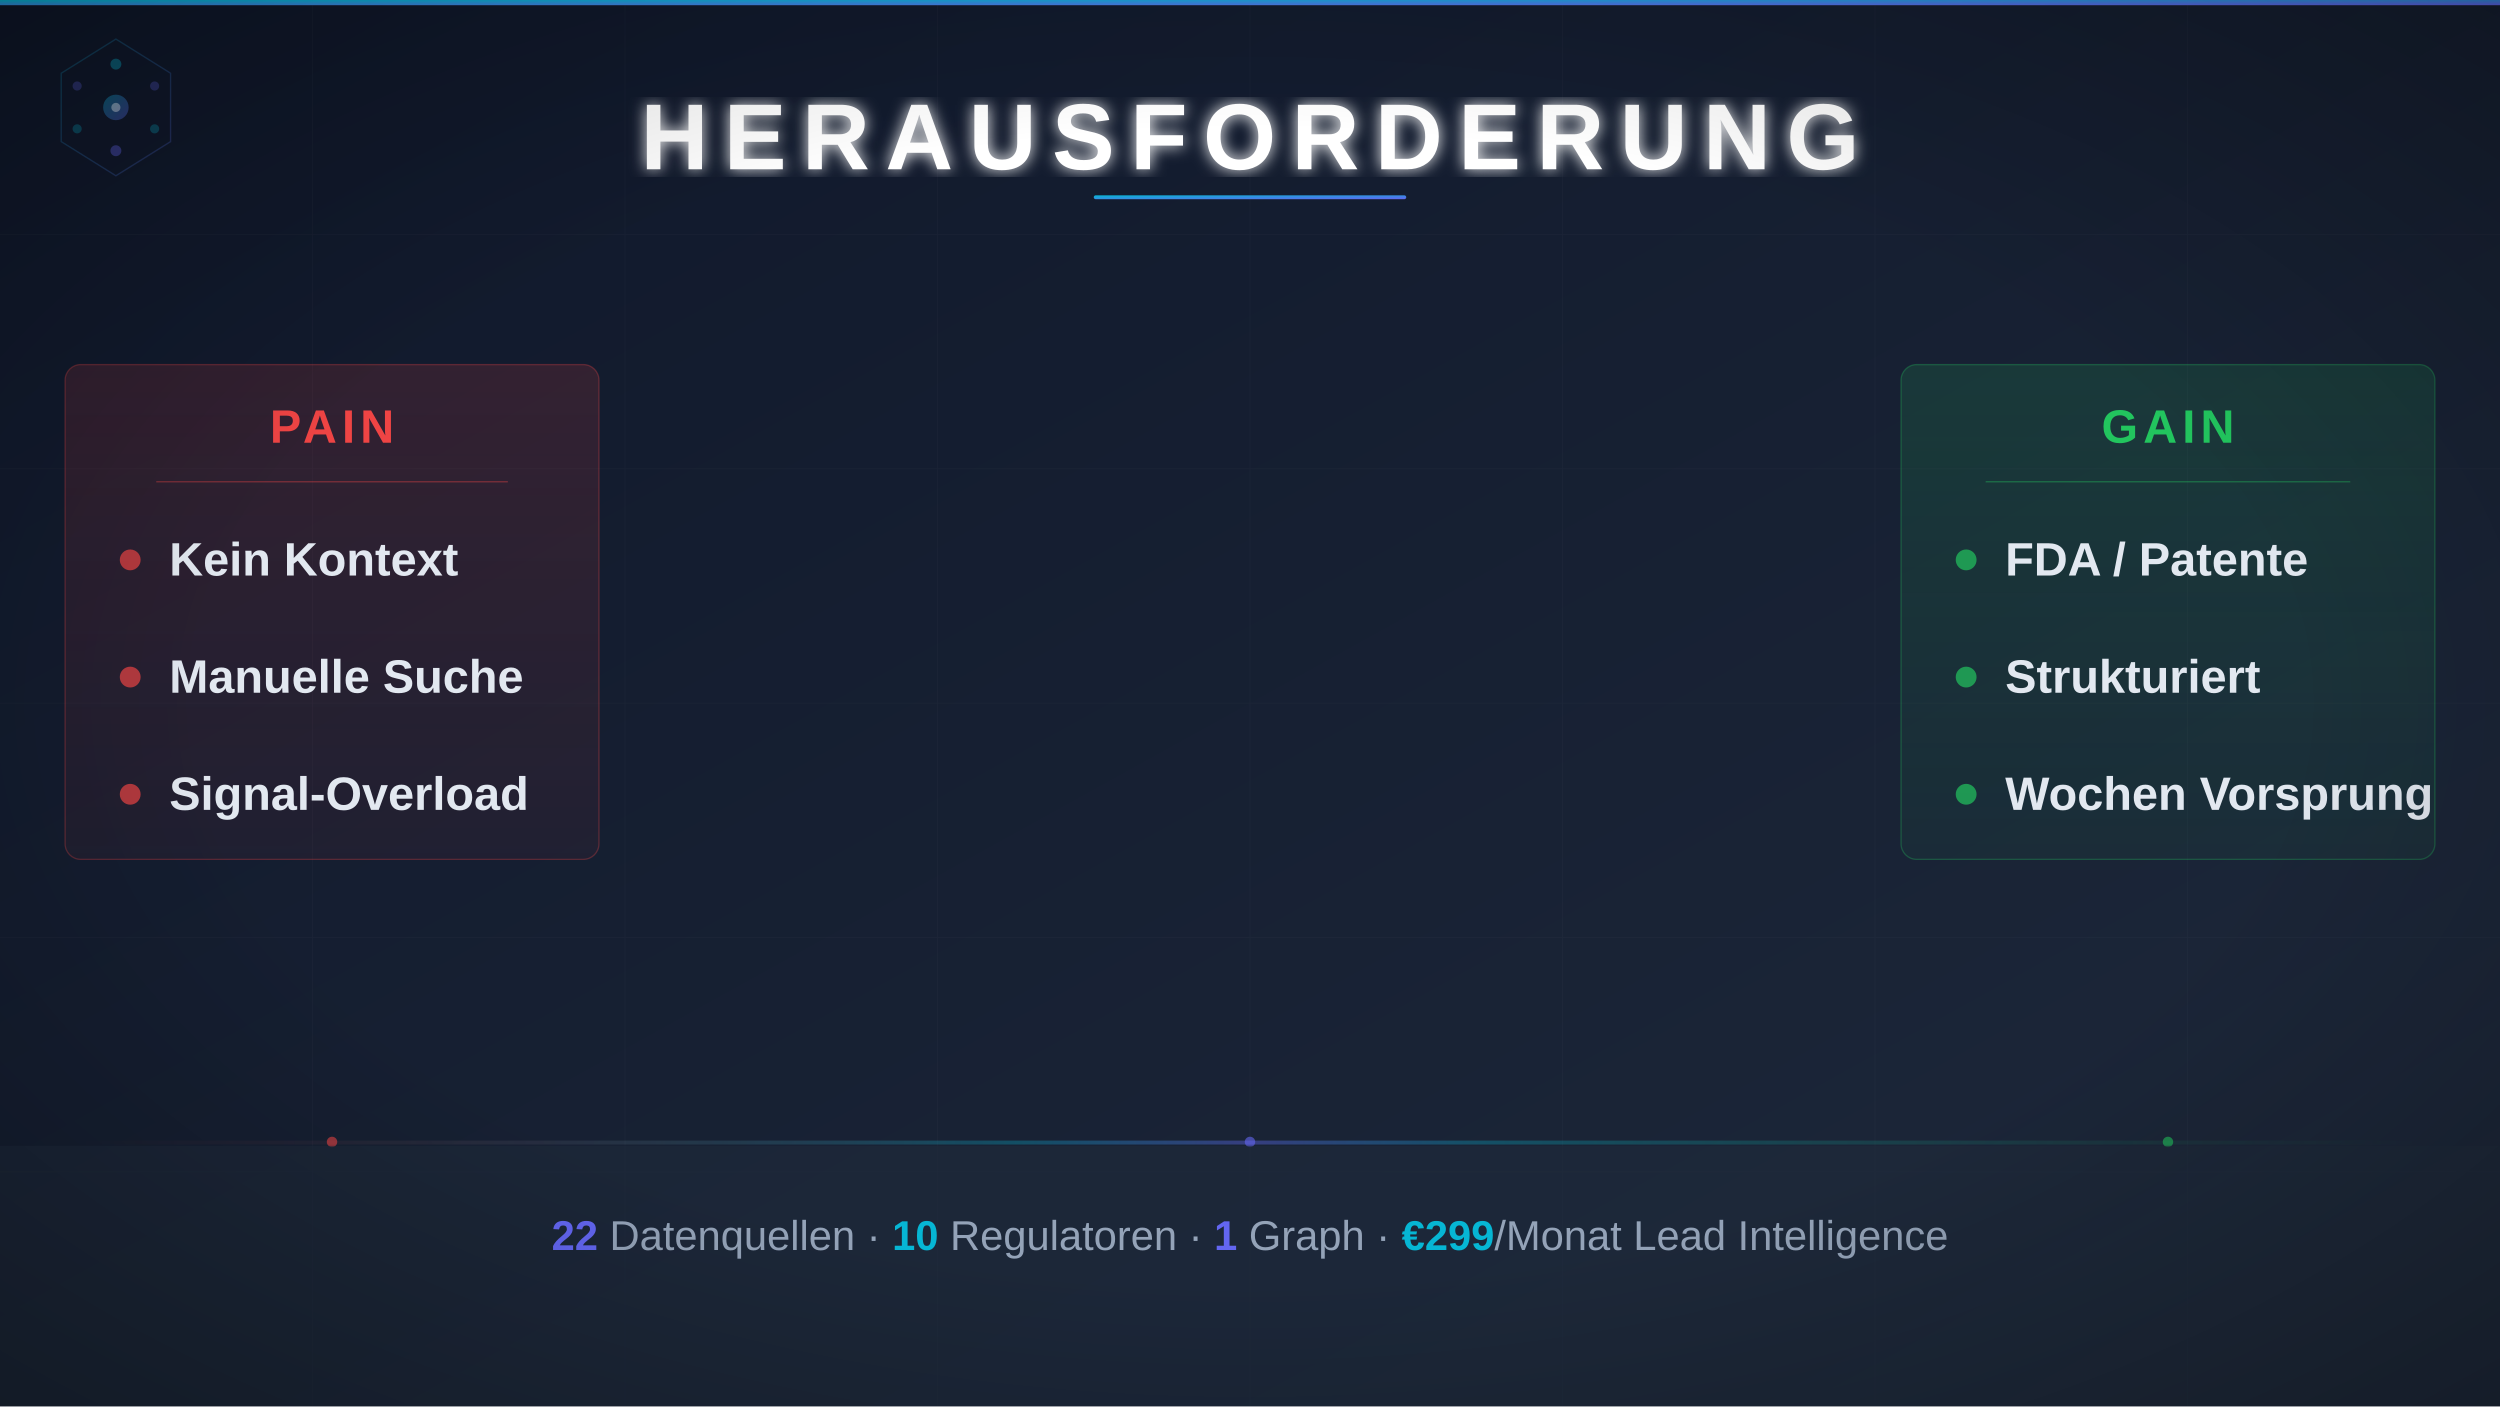
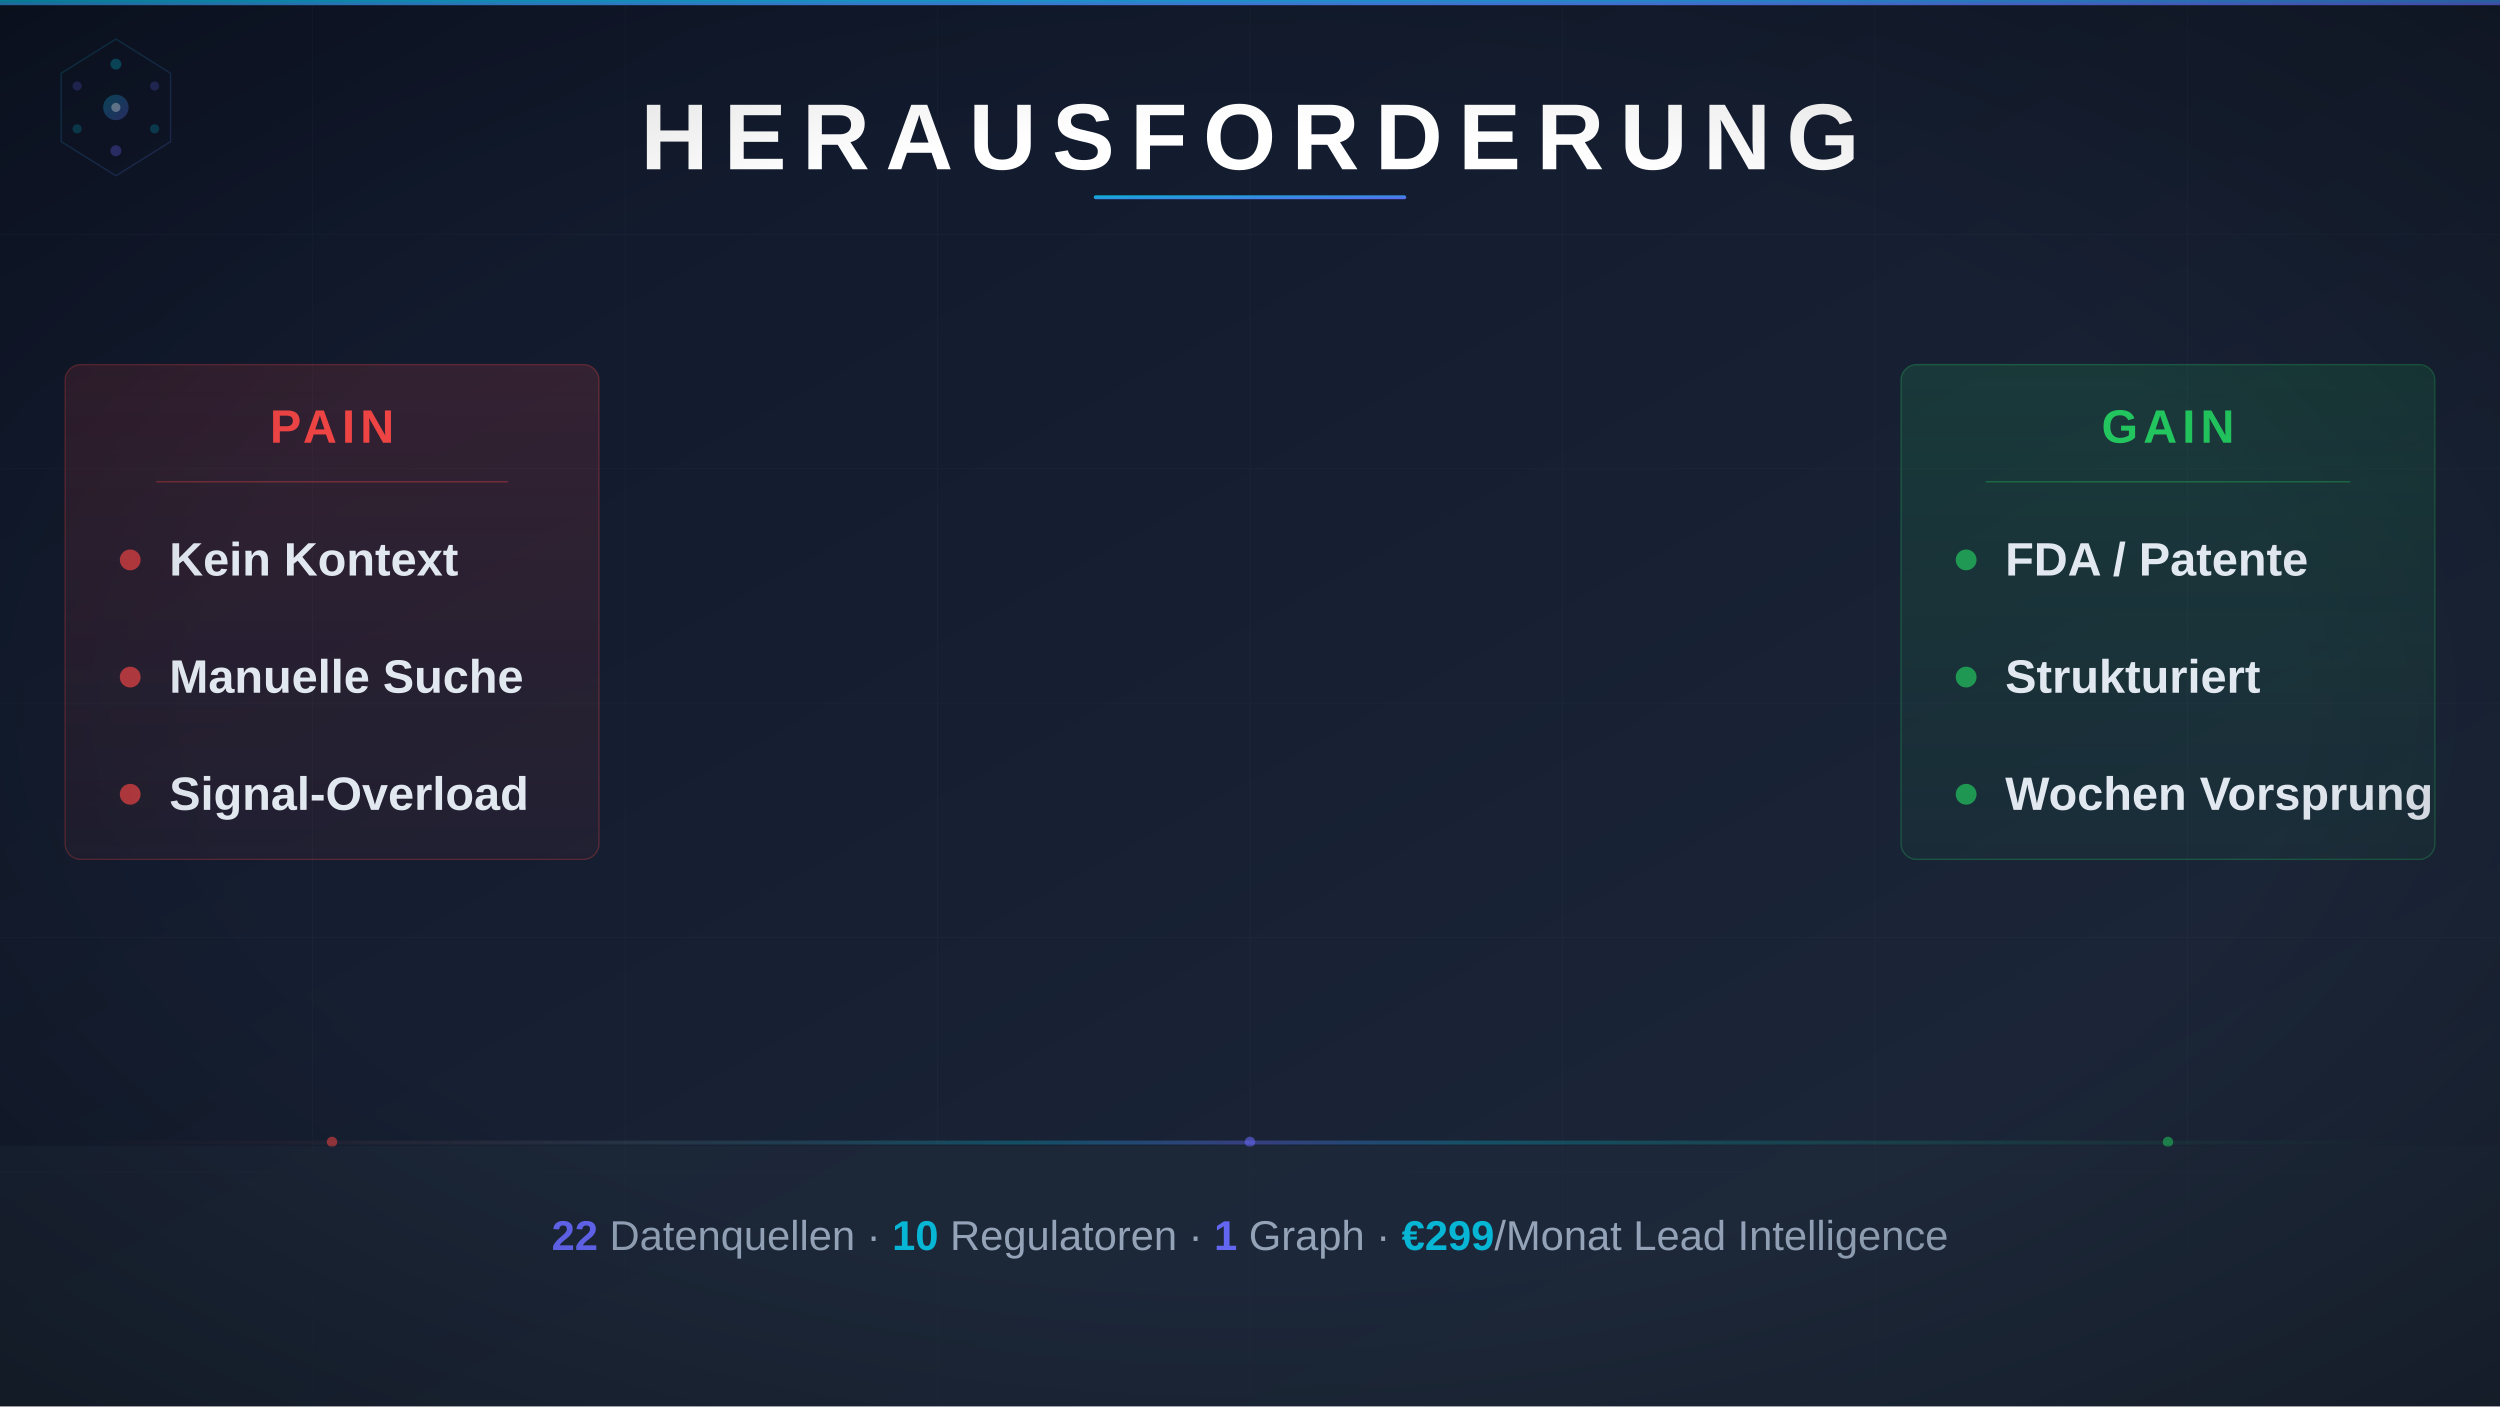
<svg xmlns="http://www.w3.org/2000/svg" viewBox="0 0 1920 1080" width="1920" height="1080">
  <defs>
    <linearGradient id="bg" x1="0%" y1="0%" x2="100%" y2="100%">
      <stop offset="0%" stop-color="#0f172a" />
      <stop offset="100%" stop-color="#1e293b" />
    </linearGradient>
    <linearGradient id="accent" x1="0%" y1="0%" x2="100%" y2="100%">
      <stop offset="0%" stop-color="#06b6d4" />
      <stop offset="100%" stop-color="#6366f1" />
    </linearGradient>
    <linearGradient id="painGrad" x1="0%" y1="0%" x2="0%" y2="100%">
      <stop offset="0%" stop-color="#ef4444" stop-opacity="0.15" />
      <stop offset="100%" stop-color="#ef4444" stop-opacity="0.05" />
    </linearGradient>
    <linearGradient id="gainGrad" x1="0%" y1="0%" x2="0%" y2="100%">
      <stop offset="0%" stop-color="#22c55e" stop-opacity="0.15" />
      <stop offset="100%" stop-color="#22c55e" stop-opacity="0.05" />
    </linearGradient>
    <linearGradient id="flowGrad" x1="0%" y1="0%" x2="100%" y2="0%">
      <stop offset="0%" stop-color="#ef4444" stop-opacity="0" />
      <stop offset="40%" stop-color="#06b6d4" stop-opacity="0.3" />
      <stop offset="50%" stop-color="#6366f1" stop-opacity="0.4" />
      <stop offset="60%" stop-color="#06b6d4" stop-opacity="0.3" />
      <stop offset="100%" stop-color="#22c55e" stop-opacity="0" />
    </linearGradient>
    <filter id="glow">
      <feGaussianBlur stdDeviation="6" result="b" />
      <feMerge>
        <feMergeNode in="b" />
        <feMergeNode in="SourceGraphic" />
      </feMerge>
    </filter>
    <radialGradient id="vignette" cx="50%" cy="50%" r="75%">
      <stop offset="55%" stop-color="#000" stop-opacity="0" />
      <stop offset="100%" stop-color="#000" stop-opacity="0.35" />
    </radialGradient>
  </defs>
  <rect width="1920" height="1080" fill="url(#bg)" />
  <g opacity="0.03" stroke="#ffffff" stroke-width="0.5">
    <line x1="0" y1="180" x2="1920" y2="180" />
    <line x1="0" y1="360" x2="1920" y2="360" />
    <line x1="0" y1="540" x2="1920" y2="540" />
    <line x1="0" y1="720" x2="1920" y2="720" />
    <line x1="0" y1="900" x2="1920" y2="900" />
    <line x1="240" y1="0" x2="240" y2="1080" />
    <line x1="480" y1="0" x2="480" y2="1080" />
    <line x1="720" y1="0" x2="720" y2="1080" />
    <line x1="960" y1="0" x2="960" y2="1080" />
    <line x1="1200" y1="0" x2="1200" y2="1080" />
    <line x1="1440" y1="0" x2="1440" y2="1080" />
    <line x1="1680" y1="0" x2="1680" y2="1080" />
  </g>
  <rect x="0" y="0" width="1920" height="4" fill="url(#accent)" />
  <g transform="translate(40, 30) scale(0.35)">
    <polygon points="140,0 260,75 260,225 140,300 20,225 20,75" fill="none" stroke="url(#accent)" stroke-width="3" opacity="0.25" />
    <circle cx="140" cy="150" r="28" fill="url(#accent)" opacity="0.4" />
    <circle cx="140" cy="150" r="10" fill="#ffffff" opacity="0.4" />
    <circle cx="140" cy="55" r="12" fill="#06b6d4" opacity="0.4" />
    <circle cx="225" cy="103" r="10" fill="#6366f1" opacity="0.3" />
    <circle cx="225" cy="197" r="10" fill="#06b6d4" opacity="0.3" />
    <circle cx="140" cy="245" r="12" fill="#6366f1" opacity="0.4" />
    <circle cx="55" cy="197" r="10" fill="#06b6d4" opacity="0.3" />
    <circle cx="55" cy="103" r="10" fill="#6366f1" opacity="0.3" />
  </g>
-   <text x="960" y="130" font-family="'Segoe UI','Helvetica Neue',Arial,sans-serif" font-size="72" font-weight="700" fill="#ffffff" letter-spacing="12" text-anchor="middle" filter="url(#glow)">HERAUSFORDERUNG</text>
+   <text x="960" y="130" font-family="'Segoe UI','Helvetica Neue',Arial,sans-serif" font-size="72" font-weight="700" fill="#ffffff" letter-spacing="12" text-anchor="middle">HERAUSFORDERUNG</text>
  <rect x="840" y="150" width="240" height="3" fill="url(#accent)" rx="1.5" />
  <rect x="50" y="280" width="410" height="380" rx="12" fill="url(#painGrad)" stroke="#ef4444" stroke-width="1" stroke-opacity="0.3" />
  <text x="255" y="340" font-family="'Segoe UI','Helvetica Neue',Arial,sans-serif" font-size="36" font-weight="700" fill="#ef4444" letter-spacing="4" text-anchor="middle">PAIN</text>
  <line x1="120" y1="370" x2="390" y2="370" stroke="#ef4444" stroke-width="1" opacity="0.4" />
  <circle cx="100" cy="430" r="8" fill="#ef4444" opacity="0.7" />
  <text x="130" y="442" font-family="'Segoe UI','Helvetica Neue',Arial,sans-serif" font-size="36" font-weight="600" fill="#e2e8f0">Kein Kontext</text>
  <circle cx="100" cy="520" r="8" fill="#ef4444" opacity="0.7" />
  <text x="130" y="532" font-family="'Segoe UI','Helvetica Neue',Arial,sans-serif" font-size="36" font-weight="600" fill="#e2e8f0">Manuelle Suche</text>
  <circle cx="100" cy="610" r="8" fill="#ef4444" opacity="0.7" />
  <text x="130" y="622" font-family="'Segoe UI','Helvetica Neue',Arial,sans-serif" font-size="36" font-weight="600" fill="#e2e8f0">Signal-Overload</text>
  <rect x="1460" y="280" width="410" height="380" rx="12" fill="url(#gainGrad)" stroke="#22c55e" stroke-width="1" stroke-opacity="0.3" />
  <text x="1665" y="340" font-family="'Segoe UI','Helvetica Neue',Arial,sans-serif" font-size="36" font-weight="700" fill="#22c55e" letter-spacing="4" text-anchor="middle">GAIN</text>
  <line x1="1525" y1="370" x2="1805" y2="370" stroke="#22c55e" stroke-width="1" opacity="0.4" />
  <circle cx="1510" cy="430" r="8" fill="#22c55e" opacity="0.7" />
  <text x="1540" y="442" font-family="'Segoe UI','Helvetica Neue',Arial,sans-serif" font-size="36" font-weight="600" fill="#e2e8f0">FDA / Patente</text>
  <circle cx="1510" cy="520" r="8" fill="#22c55e" opacity="0.7" />
  <text x="1540" y="532" font-family="'Segoe UI','Helvetica Neue',Arial,sans-serif" font-size="36" font-weight="600" fill="#e2e8f0">Strukturiert</text>
  <circle cx="1510" cy="610" r="8" fill="#22c55e" opacity="0.7" />
  <text x="1540" y="622" font-family="'Segoe UI','Helvetica Neue',Arial,sans-serif" font-size="36" font-weight="600" fill="#e2e8f0">Wochen Vorsprung</text>
  <rect x="50" y="876" width="1820" height="3" rx="1.5" fill="url(#flowGrad)" />
  <circle cx="255" cy="877" r="4" fill="#ef4444" opacity="0.6" />
  <circle cx="960" cy="877" r="4" fill="#6366f1" opacity="0.6" />
  <circle cx="1665" cy="877" r="4" fill="#22c55e" opacity="0.6" />
  <rect x="0" y="880" width="1920" height="200" fill="#1e293b" opacity="0.6" />
  <text x="960" y="960" font-family="'Segoe UI','Helvetica Neue',Arial,sans-serif" font-size="32" fill="#94a3b8" text-anchor="middle">
    <tspan fill="#6366f1" font-weight="700">22</tspan> Datenquellen · 
    <tspan fill="#06b6d4" font-weight="700">10</tspan> Regulatoren · 
    <tspan fill="#6366f1" font-weight="700">1</tspan> Graph · 
    <tspan fill="#06b6d4" font-weight="700">€299</tspan>/Monat Lead Intelligence
  </text>
  <rect width="1920" height="1080" fill="url(#vignette)" pointer-events="none" />
</svg>
